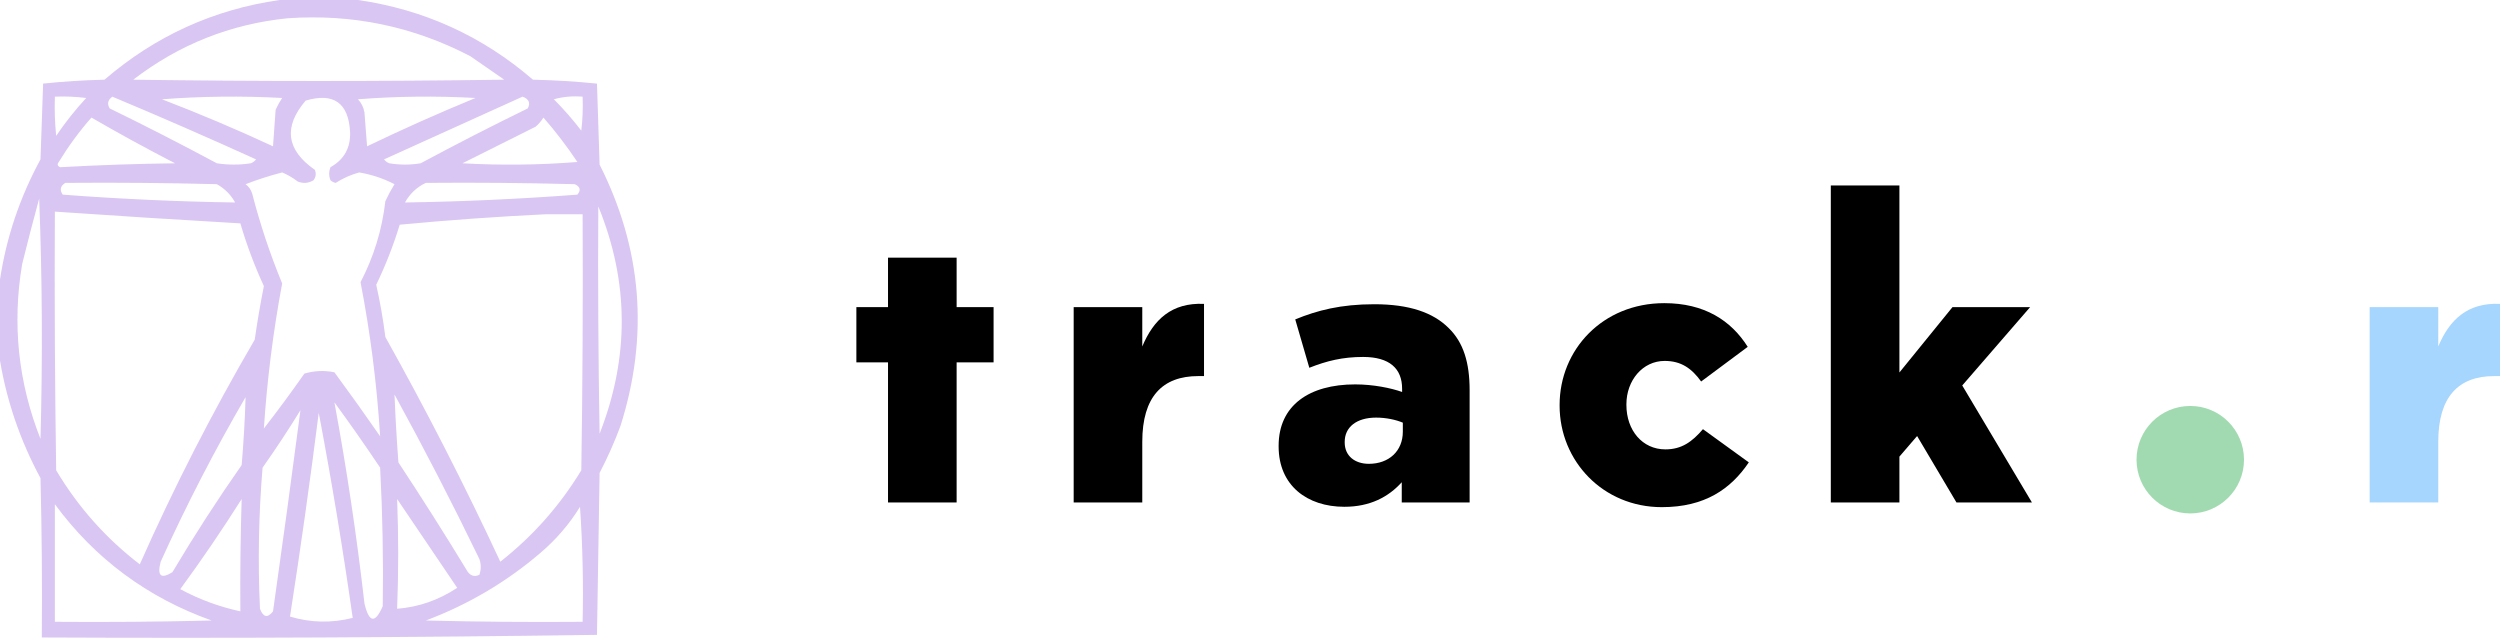
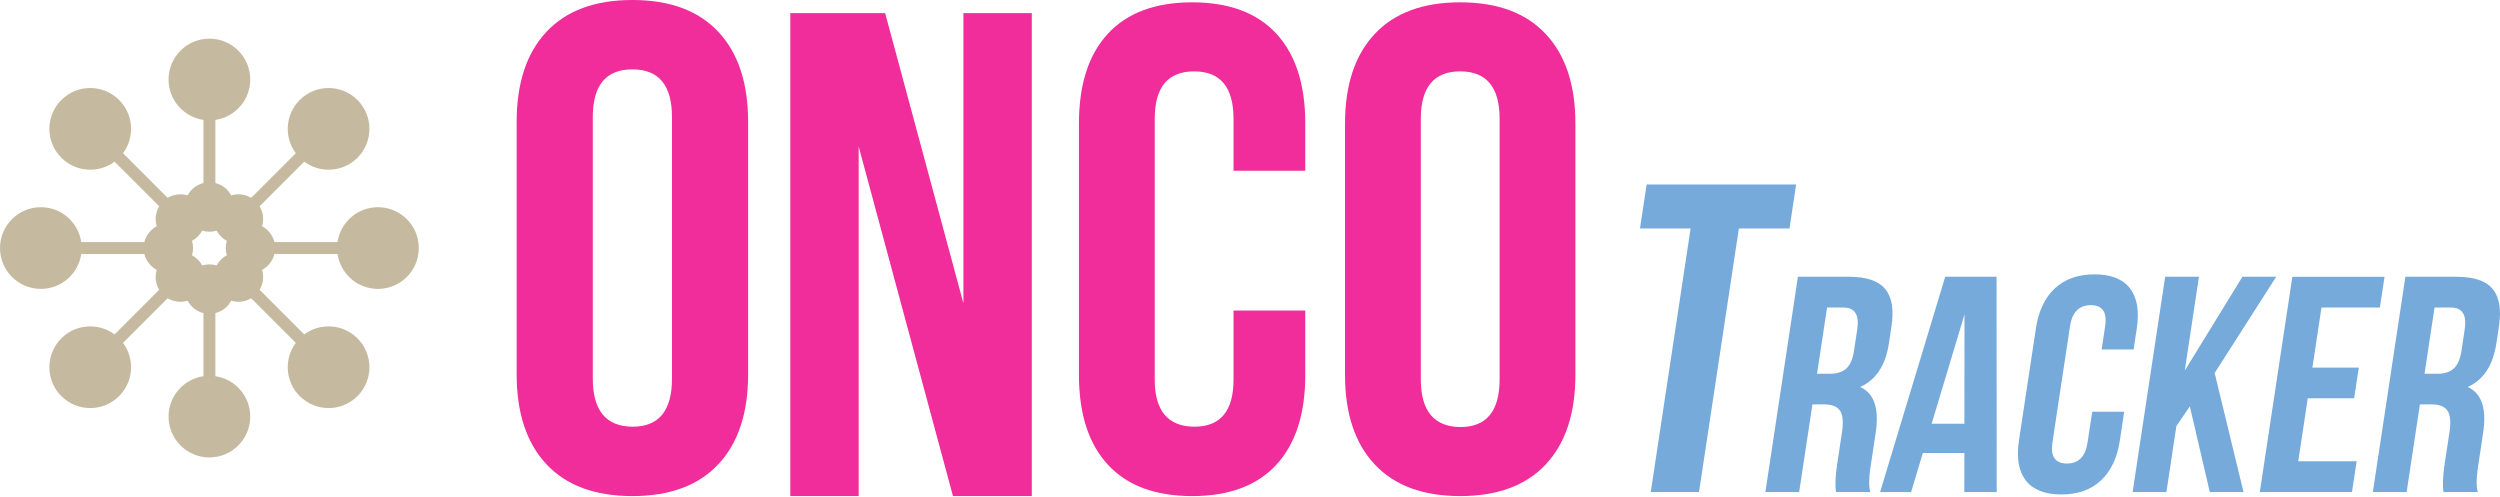
- <svg xmlns="http://www.w3.org/2000/svg" version="1.1" id="Capa_1" x="0px" y="0px" width="956.891px" height="244.124px" viewBox="0 0 956.891 244.124" enable-background="new 0 0 956.891 244.124" xml:space="preserve">
+ <svg xmlns="http://www.w3.org/2000/svg" version="1.1" id="Capa_1" x="0px" y="0px" width="558.979px" height="110.922px" viewBox="0 0 558.979 110.922" enable-background="new 0 0 558.979 110.922" xml:space="preserve">
  <g>
-     <path d="M339.895,192.32v-53.623h-12.112v-21.144h12.112V98.62h26.258v18.934h14.146v21.144h-14.146v53.623H339.895z" />
-     <path d="M410.956,117.554h26.258v15.063c4.283-10.227,11.193-16.86,23.631-16.307v27.639h-2.211   c-13.682,0-21.42,7.877-21.42,25.152v23.219h-26.258V117.554z" />
-     <path d="M489.403,170.898v-0.277c0-15.479,11.746-23.492,29.297-23.492c6.91,0,13.684,1.381,17.967,2.902v-1.244   c0-7.74-4.836-12.162-14.926-12.162c-7.877,0-13.957,1.52-20.592,4.145l-5.389-18.518c8.43-3.455,17.412-5.805,30.264-5.805   c13.406,0,22.527,3.179,28.471,9.121c5.666,5.529,8.014,13.268,8.014,23.77v42.982h-25.98v-7.74   c-5.113,5.666-12.162,9.396-21.973,9.396C500.321,193.977,489.403,185.822,489.403,170.898z M536.942,165.232v-3.455   c-2.625-1.107-6.355-1.936-10.227-1.936c-7.602,0-12.021,3.732-12.021,9.26v0.275c0,5.113,3.869,8.154,9.258,8.154   C531.553,177.531,536.942,172.695,536.942,165.232z" />
-     <path d="M596.95,155.283v-0.279c0-21.142,16.445-38.971,40.076-38.971c15.34,0,25.568,6.634,31.926,16.723l-17.828,13.266   c-3.594-4.975-7.602-7.877-13.959-7.877c-8.43,0-14.648,7.463-14.648,16.584v0.275c0,9.676,6.08,17,14.926,17   c6.219,0,10.227-2.902,14.373-7.738l17.551,12.713c-6.91,10.227-16.859,17.137-33.307,17.137   C613.534,194.115,596.95,176.426,596.95,155.283z" />
-     <path d="M700.754,71h26.258v71.566l20.316-25.013h29.713l-25.982,29.987l26.674,44.779h-28.885l-15.063-25.43l-6.773,7.879v17.551   h-26.258V71z" />
-     <path opacity="0.914" fill="#9ED1FE" enable-background="new    " d="M907,117.554h26.258v15.063   c4.285-10.227,11.193-16.86,23.633-16.307v27.639h-2.211c-13.684,0-21.422,7.877-21.422,25.152v23.219H907V117.554z" />
-     <circle opacity="0.934" fill="#9BD8AC" enable-background="new    " cx="838.339" cy="175.951" r="20.569" />
-     <path opacity="0.795" fill="#D0B7EF" enable-background="new    " d="M229.5,63c-0.333-10.334-0.667-20.666-1-31   c-8.088-0.817-16.255-1.317-24.5-1.5C184.604,13.801,162.271,3.634,137,0c-10,0-20,0-30,0C81.729,3.634,59.396,13.801,40,30.5   c-7.913,0.184-15.746,0.684-23.5,1.5c-0.333,9.666-0.667,19.334-1,29C7.597,75.545,2.43,90.878,0,107c0,10.333,0,20.667,0,31   c2.638,15.742,7.804,30.742,15.5,45c0.5,20.33,0.667,40.664,0.5,61c70.904,0.33,141.738-0.002,212.5-1   c0.333-20.668,0.667-41.334,1-62c3.055-5.834,5.722-11.834,8-18C248.433,128.54,245.766,95.207,229.5,63z M15.5,168   c-8.559-21.715-10.892-44.047-7-67c2.074-8.384,4.241-16.717,6.5-25C16.164,106.497,16.331,137.164,15.5,168z M223,37   c0.166,4.346-0.001,8.68-0.5,13c-3.282-4.26-6.782-8.26-10.5-12C215.462,37.019,219.129,36.686,223,37z M221,74.5   c-21.985,1.666-43.985,2.666-66,3c1.908-3.411,4.575-5.911,8-7.5c19.003-0.166,38.003,0,57,0.5   C222.092,71.453,222.425,72.786,221,74.5z M205,48.5c1.21-1.039,2.21-2.206,3-3.5c4.661,5.34,8.995,11.006,13,17   c-14.655,1.166-29.322,1.333-44,0.5C186.333,57.834,195.667,53.166,205,48.5z M202,41.5c-13.823,6.744-27.49,13.744-41,21   c-4,0.666-8,0.666-12,0c-0.808-0.308-1.475-0.808-2-1.5c17.734-8.016,35.401-16.016,53-24C202.446,37.893,203.112,39.393,202,41.5z    M108,66c2.126,0.898,4.126,2.064,6,3.5c2.079,0.808,4.079,0.641,6-0.5c0.928-1.268,1.095-2.602,0.5-4   c-10.925-7.611-12.092-16.444-3.5-26.5c10.711-3.145,16.378,0.855,17,12c0.227,6.049-2.273,10.549-7.5,13.5   c-0.667,1.666-0.667,3.334,0,5c0.561,0.521,1.228,0.855,2,1c2.793-1.791,5.793-3.125,9-4c4.779,0.813,9.279,2.313,13.5,4.5   c-1.294,2.087-2.461,4.254-3.5,6.5c-1.269,10.971-4.436,21.304-9.5,31c3.769,19.545,6.269,39.211,7.5,59   c-5.711-8.256-11.544-16.422-17.5-24.5c-3.923-0.793-7.756-0.627-11.5,0.5c-5.03,7.184-10.197,14.184-15.5,21   c1.226-18.631,3.559-37.131,7-55.5c-4.62-11.194-8.454-22.694-11.5-34.5c-0.465-1.431-1.299-2.598-2.5-3.5   C98.525,68.747,103.192,67.247,108,66z M104.5,56C90.519,49.508,76.352,43.508,62,38c15.161-1.161,30.495-1.328,46-0.5   c-0.96,1.42-1.793,2.92-2.5,4.5C105.167,46.666,104.833,51.334,104.5,56z M137,38c14.828-1.161,29.828-1.328,45-0.5   c-14.026,5.764-27.859,11.93-41.5,18.5c-0.333-4.334-0.667-8.666-1-13C139.126,41.009,138.293,39.342,137,38z M110,7   c24.751-1.75,48.084,3.083,70,14.5c4.333,3,8.667,6,13,9c-47.333,0.666-94.667,0.666-142,0C68.493,17.061,88.16,9.228,110,7z    M43,37c18.433,7.715,36.767,15.715,55,24c-0.525,0.692-1.192,1.192-2,1.5c-4.333,0.666-8.667,0.666-13,0   c-13.51-7.256-27.177-14.256-41-21C40.918,39.789,41.252,38.289,43,37z M90,77.5c-22.014-0.334-44.014-1.334-66-3   c-1.243-1.816-0.91-3.316,1-4.5c19.336-0.166,38.669,0,58,0.5C86,72.166,88.333,74.5,90,77.5z M67,62.5   c-14.711,0.183-29.378,0.683-44,1.5c-1.021-0.502-1.188-1.168-0.5-2c3.688-6.052,7.854-11.719,12.5-17   C45.452,51.063,56.119,56.896,67,62.5z M21,37c4.014-0.166,8.014,0.001,12,0.5c-4.214,4.545-8.047,9.379-11.5,14.5   C21,47.012,20.834,42.012,21,37z M21,238c0-15,0-30,0-45c15.391,20.881,35.391,35.713,60,44.5C61.003,238,41.003,238.166,21,238z    M92,234c-8.055-1.742-15.722-4.574-23-8.5c8.224-11.227,16.058-22.727,23.5-34.5C92.052,205.275,91.886,219.609,92,234z M92.5,178   c-9.332,13.326-18.165,26.992-26.5,41c-4.423,2.762-5.923,1.43-4.5-4c9.812-21.627,20.645-42.627,32.5-63   C93.737,160.676,93.237,169.342,92.5,178z M53.5,216c-12.976-9.957-23.643-21.957-32-36c-0.5-32.998-0.667-65.998-0.5-99   c23.632,1.629,47.299,3.129,71,4.5c2.402,8.205,5.402,16.205,9,24c-1.352,6.796-2.519,13.629-3.5,20.5   C81.271,157.791,66.604,186.457,53.5,216z M99.5,233c-0.829-18.025-0.496-36.025,1-54c5.103-7.219,9.936-14.553,14.5-22   c-3.324,25.443-6.824,51.111-10.5,77C102.418,236.65,100.751,236.316,99.5,233z M111,236c4.039-25.943,7.706-51.943,11-78   c4.928,25.982,9.261,52.148,13,78.5C126.926,238.543,118.926,238.377,111,236z M146.5,232c-2.902,6.746-5.235,6.412-7-1   c-2.949-25.813-6.783-51.48-11.5-77c5.97,8.154,11.804,16.486,17.5,25C146.429,196.662,146.762,214.328,146.5,232z M144,109   c3.588-7.43,6.588-15.097,9-23c18.774-1.77,37.441-3.103,56-4c4.667,0,9.333,0,14,0c0.167,32.668,0,65.334-0.5,98   c-8.219,13.551-18.552,25.217-31,35c-13.614-29.229-28.281-57.896-44-86C146.655,122.262,145.488,115.596,144,109z M183.5,214   c0.667,2,0.667,4,0,6c-2.091,1-3.757,0.332-5-2c-8.417-13.836-17.084-27.502-26-41c-0.655-8.662-1.155-17.328-1.5-26   C162.329,171.656,173.163,192.656,183.5,214z M152,191c7.644,11.268,15.31,22.602,23,34c-7.138,4.711-14.805,7.377-23,8   C152.555,219.045,152.555,205.045,152,191z M223,238c-20.003,0.166-40.003,0-60-0.5c16.251-6.121,30.917-14.787,44-26   c5.959-5.117,10.959-10.951,15-17.5C222.996,208.49,223.329,223.156,223,238z M229.5,166c-0.5-28.998-0.667-57.998-0.5-87   C240.796,107.799,240.963,136.799,229.5,166z" />
+     <path fill="#F02D9A" d="M213.077,110.922L191.99,32.748v78.174h-15.287V2.931h21.205l17.503,64.888V2.931h15.288v107.991H213.077z" />
+     <path fill="#F02D9A" d="M275.809,69.427h16.04v14.384c0,8.736-2.159,15.438-6.476,20.107c-4.319,4.669-10.592,7.004-18.819,7.004   c-8.228,0-14.504-2.335-18.827-7.004c-4.323-4.669-6.485-11.371-6.485-20.107V27.631c0-8.736,2.162-15.439,6.485-20.107   c4.323-4.669,10.599-7.003,18.827-7.003c8.227,0,14.5,2.334,18.819,7.003c4.317,4.668,6.476,11.371,6.476,20.107v10.543h-16.04   V26.577c0-7.079-2.938-10.619-8.812-10.619c-5.875,0-8.811,3.54-8.811,10.619v58.289c0,6.979,2.949,10.494,8.848,10.543   c5.848,0,8.774-3.513,8.774-10.543V69.427z" />
+     <path fill="#F02D9A" d="M300.736,83.811V27.631c0-8.635,2.21-15.312,6.634-20.031c4.424-4.72,10.796-7.08,19.121-7.08   c8.322,0,14.695,2.36,19.119,7.08c4.424,4.719,6.636,11.396,6.636,20.031v56.179c0,8.636-2.212,15.313-6.636,20.031   c-4.424,4.721-10.797,7.08-19.119,7.08c-8.325,0-14.697-2.359-19.121-7.08C302.946,99.123,300.736,92.446,300.736,83.811z    M317.68,26.566V84.8c0,7.073,2.948,10.634,8.848,10.683c5.848,0,8.773-3.56,8.773-10.683V26.566   c0-7.072-2.938-10.608-8.811-10.608C320.616,15.958,317.68,19.495,317.68,26.566z" />
+     <g>
+       <g>
+         <path fill="#76AADB" d="M366.687,51.081l1.486-9.831H401.6l-1.486,9.831h-11.318l-8.91,58.94h-10.791l8.911-58.94H366.687z" />
+         <path fill="#76AADB" d="M418.189,110.021h-7.657c-0.239-1.364-0.176-3.334,0.191-5.908l1.143-7.554     c0.331-2.192,0.183-3.765-0.445-4.716c-0.629-0.951-1.815-1.428-3.562-1.428h-2.618l-2.964,19.605h-7.554l7.278-48.14h11.397     c3.888,0,6.589,0.906,8.103,2.719s1.986,4.6,1.418,8.359l-0.573,3.793c-0.748,4.946-2.889,8.203-6.424,9.77     c3.13,1.41,4.285,4.823,3.466,10.239l-1.121,7.419c-0.014,0.089-0.029,0.19-0.046,0.302     C417.848,106.945,417.837,108.791,418.189,110.021z M412.174,68.764h-3.66l-2.238,14.805h2.954c1.522,0,2.717-0.392,3.585-1.175     c0.869-0.783,1.441-2.093,1.719-3.929l0.716-4.733C415.772,70.42,414.748,68.764,412.174,68.764z" />
+         <path fill="#76AADB" d="M446.416,61.882l0.029,48.14h-7.24l0.011-8.728h-9.284l-2.625,8.728h-6.935l14.563-48.14H446.416z      M439.246,70.313l-7.347,24.435h7.322L439.246,70.313z" />
+         <path fill="#76AADB" d="M467.802,92.062h7.15l-0.969,6.412c-0.589,3.895-2.003,6.882-4.242,8.963     c-2.24,2.082-5.194,3.122-8.861,3.122c-3.668,0-6.308-1.04-7.921-3.122c-1.612-2.081-2.124-5.068-1.535-8.963l3.786-25.044     c0.589-3.895,2.004-6.882,4.246-8.963c2.241-2.082,5.196-3.123,8.864-3.123s6.307,1.041,7.917,3.123     c1.61,2.081,2.121,5.068,1.532,8.963l-0.711,4.7h-7.15l0.782-5.17c0.478-3.156-0.595-4.733-3.213-4.733s-4.165,1.577-4.643,4.733     l-3.929,25.983c-0.471,3.111,0.607,4.678,3.234,4.7c2.606,0,4.147-1.566,4.621-4.7L467.802,92.062z" />
+         <path fill="#76AADB" d="M494.092,110.021l-4.467-19.164l-3.002,4.397l-2.232,14.767h-7.554l7.278-48.14h7.554l-3.173,20.981     l12.891-20.981h7.554l-13.762,21.524l6.454,26.615H494.092z" />
+         <path fill="#76AADB" d="M519.063,68.764l-2.031,13.429h10.374l-1.036,6.849h-10.373l-2.131,14.099h13.059l-1.04,6.882h-20.612     l7.278-48.14h20.612l-1.041,6.882H519.063z" />
+         <path fill="#76AADB" d="M554.015,110.021h-7.656c-0.239-1.364-0.176-3.334,0.191-5.908l1.142-7.554     c0.332-2.192,0.184-3.765-0.445-4.716c-0.627-0.951-1.814-1.428-3.561-1.428h-2.618l-2.964,19.605h-7.555l7.279-48.14h11.396     c3.889,0,6.59,0.906,8.104,2.719s1.986,4.6,1.418,8.359l-0.574,3.793c-0.747,4.946-2.889,8.203-6.422,9.77     c3.129,1.41,4.283,4.823,3.464,10.239l-1.122,7.419c-0.014,0.089-0.028,0.19-0.045,0.302     C553.675,106.945,553.665,108.791,554.015,110.021z M548,68.764h-3.658l-2.238,14.805h2.953c1.521,0,2.716-0.392,3.585-1.175     c0.868-0.783,1.441-2.093,1.719-3.929l0.716-4.733C551.6,70.42,550.574,68.764,548,68.764z" />
+       </g>
+     </g>
+     <path fill="#F02D9A" d="M115.519,83.684V27.238c0-8.675,2.222-15.384,6.667-20.126C126.629,2.371,133.032,0,141.396,0   c8.362,0,14.765,2.371,19.21,7.112c4.444,4.742,6.667,11.451,6.667,20.126v56.445c0,8.676-2.223,15.385-6.667,20.126   c-4.445,4.742-10.849,7.112-19.21,7.112c-8.363,0-14.766-2.37-19.21-7.112C117.74,99.068,115.519,92.359,115.519,83.684z    M132.543,26.168v58.509c0,7.105,2.963,10.684,8.891,10.733c5.875,0,8.814-3.577,8.814-10.733V26.168   c0-7.105-2.951-10.658-8.853-10.658S132.543,19.063,132.543,26.168z" />
  </g>
+   <path fill="#C5BA9F" d="M84.506,46.327c-4.591,0-8.39,3.388-9.036,7.799H61.362c-0.381-1.535-1.403-2.815-2.764-3.544  c0.448-1.478,0.265-3.105-0.551-4.46l9.976-9.976c3.577,2.663,8.658,2.372,11.904-0.875c3.567-3.567,3.566-9.35,0-12.917  c-3.567-3.567-9.35-3.567-12.917,0c-3.247,3.247-3.537,8.328-0.875,11.904l-9.976,9.976c-1.355-0.815-2.983-0.999-4.46-0.551  c-0.728-1.361-2.008-2.383-3.543-2.764V26.811c4.412-0.646,7.799-4.444,7.799-9.036c0-5.044-4.089-9.134-9.134-9.134  s-9.134,4.089-9.134,9.134c0,4.591,3.387,8.39,7.799,9.036v14.108c-1.535,0.381-2.815,1.403-3.543,2.764  c-1.478-0.448-3.105-0.265-4.46,0.551l-9.976-9.976c2.663-3.576,2.372-8.657-0.875-11.904c-3.567-3.567-9.35-3.567-12.917,0  c-3.567,3.567-3.567,9.351,0,12.917c3.247,3.247,8.328,3.538,11.904,0.875l9.976,9.976c-0.816,1.355-0.999,2.982-0.551,4.46  c-1.361,0.729-2.383,2.009-2.764,3.544H18.169c-0.646-4.412-4.444-7.799-9.036-7.799C4.089,46.327,0,50.416,0,55.461  s4.089,9.135,9.134,9.135c4.591,0,8.39-3.389,9.036-7.801h14.108c0.381,1.536,1.403,2.816,2.764,3.545  c-0.448,1.478-0.265,3.105,0.551,4.46l-9.976,9.976c-3.576-2.662-8.657-2.371-11.904,0.875c-3.567,3.566-3.567,9.35,0,12.917  c3.567,3.567,9.351,3.567,12.917,0.001c3.247-3.247,3.538-8.328,0.875-11.904l9.976-9.977c1.355,0.816,2.983,0.999,4.46,0.551  c0.729,1.361,2.009,2.384,3.544,2.765v14.108c-4.412,0.646-7.799,4.444-7.799,9.035c0,5.045,4.089,9.135,9.134,9.135  s9.134-4.09,9.134-9.135c0-4.591-3.387-8.389-7.799-9.035V70.003c1.535-0.381,2.815-1.403,3.544-2.765  c1.477,0.448,3.105,0.266,4.46-0.551l9.976,9.977c-2.663,3.576-2.372,8.657,0.875,11.904c3.567,3.566,9.35,3.566,12.917-0.001  c3.567-3.567,3.567-9.351,0-12.917c-3.247-3.246-8.328-3.537-11.904-0.875L58.047,64.8c0.815-1.354,0.999-2.982,0.551-4.46  c1.361-0.729,2.383-2.009,2.764-3.545H75.47c0.646,4.412,4.444,7.801,9.036,7.801c5.044,0,9.134-4.09,9.134-9.135  S89.55,46.327,84.506,46.327z M45.208,59.352c-0.251-0.471-0.573-0.912-0.97-1.31c-0.396-0.396-0.839-0.719-1.31-0.97  c0.155-0.51,0.24-1.05,0.24-1.611s-0.085-1.102-0.24-1.612c0.471-0.251,0.913-0.573,1.31-0.97s0.719-0.839,0.97-1.31  c0.51,0.155,1.051,0.24,1.612,0.24s1.102-0.085,1.612-0.24c0.251,0.47,0.573,0.913,0.97,1.31s0.839,0.719,1.31,0.97  c-0.155,0.51-0.24,1.051-0.24,1.612s0.085,1.102,0.24,1.611c-0.471,0.251-0.913,0.574-1.31,0.97c-0.396,0.397-0.719,0.839-0.97,1.31  c-0.51-0.154-1.051-0.24-1.612-0.24S45.718,59.197,45.208,59.352z" />
</svg>
